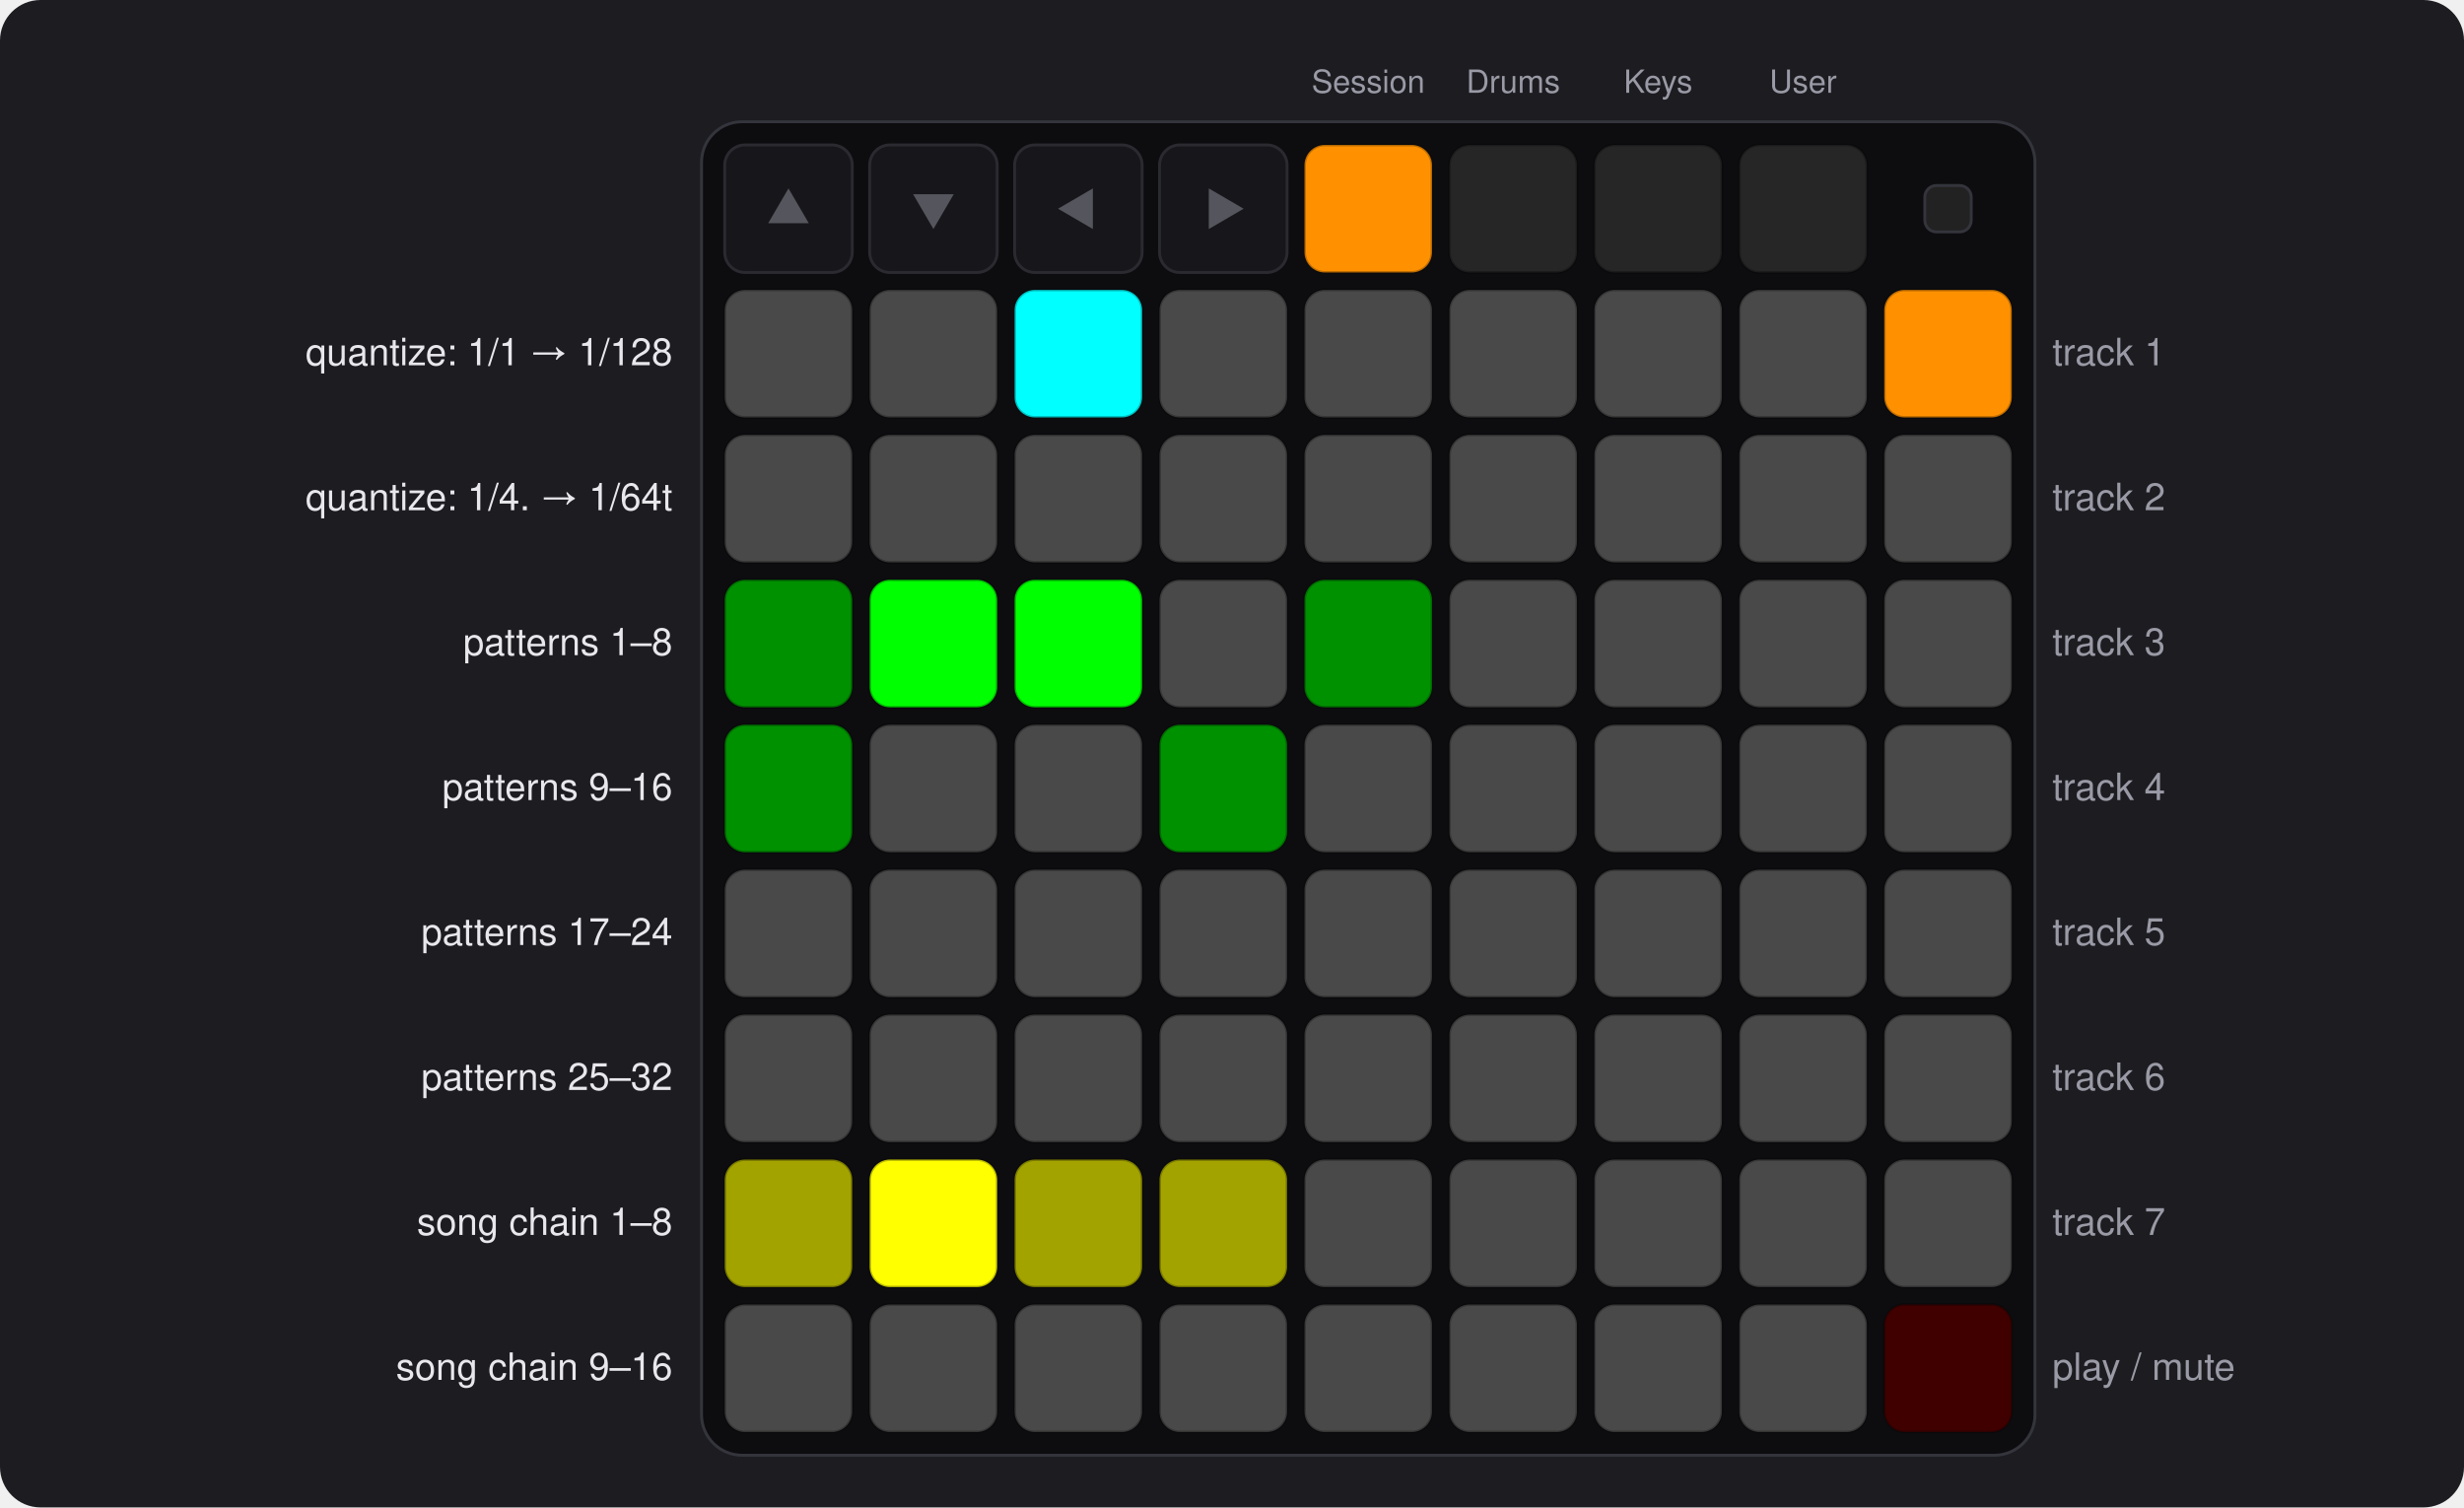
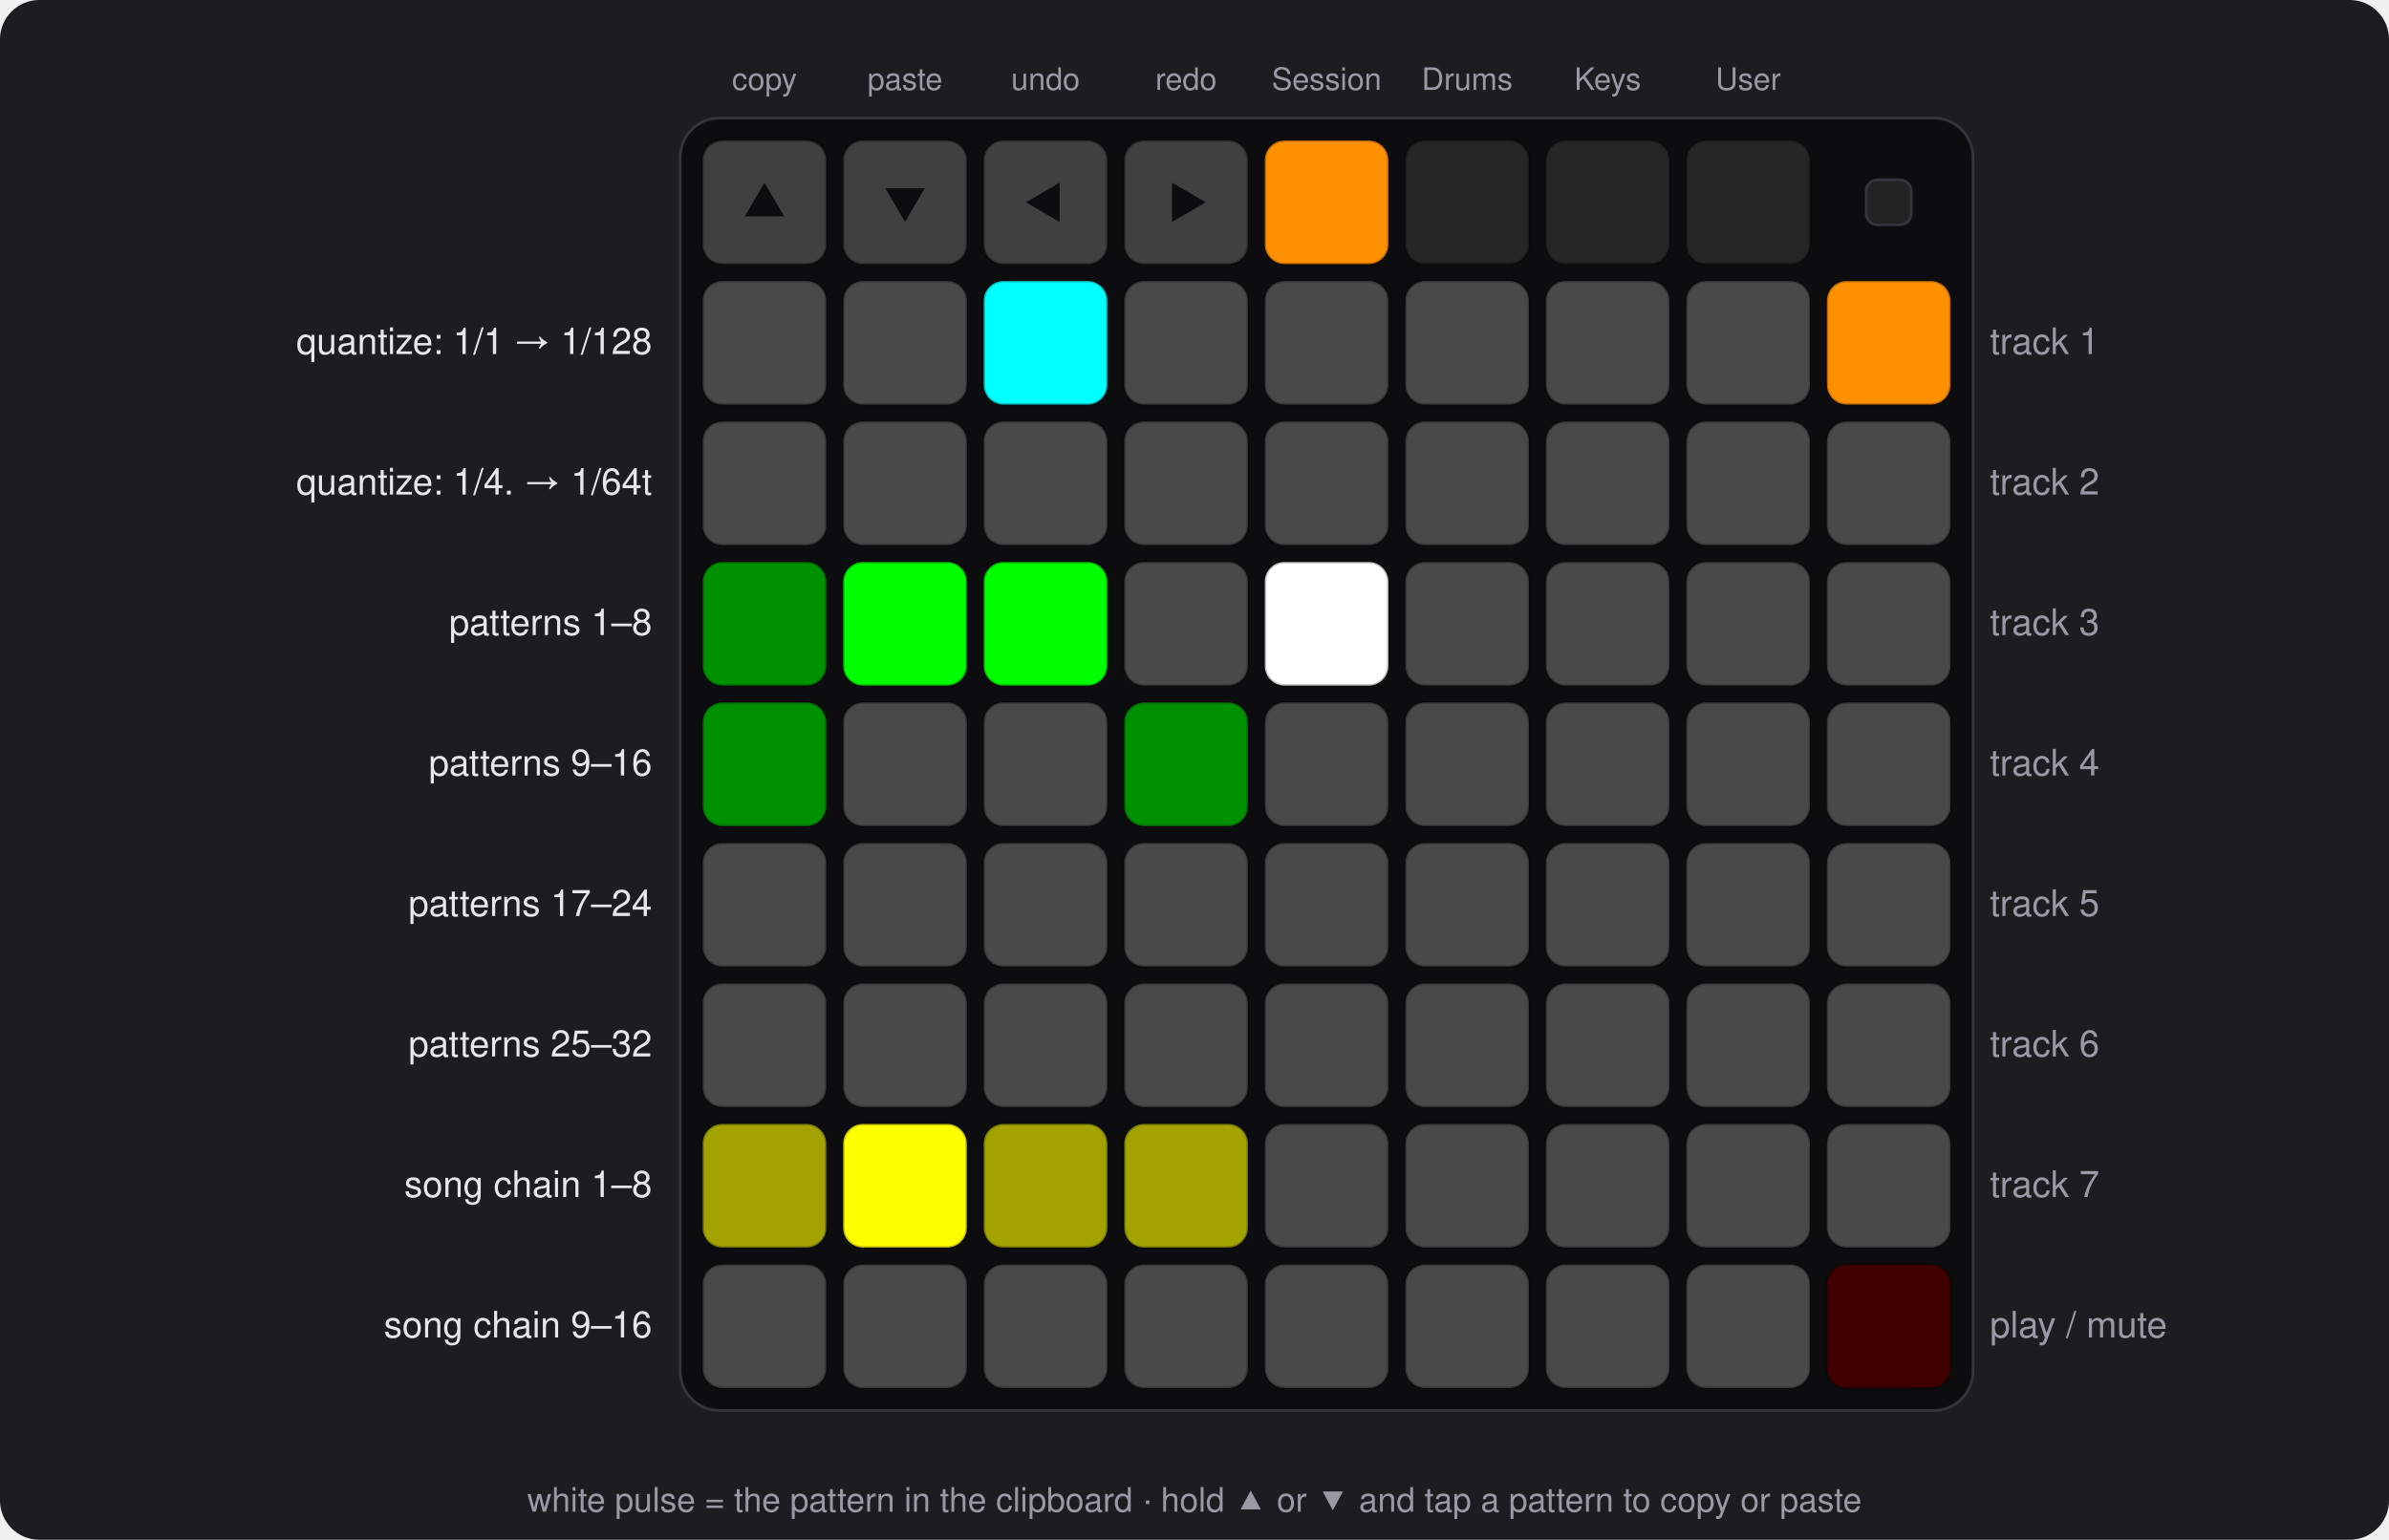
- <svg xmlns="http://www.w3.org/2000/svg" width="850" height="520" viewBox="0 0 850 520" font-family="-apple-system, Segoe UI, Helvetica, Arial, sans-serif">
+ <svg xmlns="http://www.w3.org/2000/svg" width="850" height="548" viewBox="0 0 850 548" font-family="-apple-system, Segoe UI, Helvetica, Arial, sans-serif">
  <rect width="100%" height="100%" rx="14" fill="#1c1c21" />
  <rect x="242" y="42" width="460" height="460" rx="14" fill="#0d0d10" stroke="#34343c" />
  <rect x="250" y="450" width="44" height="44" rx="7" fill="#494949" stroke="#00000040" />
  <rect x="300" y="450" width="44" height="44" rx="7" fill="#494949" stroke="#00000040" />
  <rect x="350" y="450" width="44" height="44" rx="7" fill="#494949" stroke="#00000040" />
  <rect x="400" y="450" width="44" height="44" rx="7" fill="#494949" stroke="#00000040" />
  <rect x="450" y="450" width="44" height="44" rx="7" fill="#494949" stroke="#00000040" />
  <rect x="500" y="450" width="44" height="44" rx="7" fill="#494949" stroke="#00000040" />
  <rect x="550" y="450" width="44" height="44" rx="7" fill="#494949" stroke="#00000040" />
  <rect x="600" y="450" width="44" height="44" rx="7" fill="#494949" stroke="#00000040" />
  <rect x="650" y="450" width="44" height="44" rx="7" fill="#400000" stroke="#00000040" />
  <rect x="250" y="400" width="44" height="44" rx="7" fill="#a3a300" stroke="#00000040" />
  <rect x="300" y="400" width="44" height="44" rx="7" fill="#ffff00" stroke="#00000040" />
  <rect x="350" y="400" width="44" height="44" rx="7" fill="#a3a300" stroke="#00000040" />
  <rect x="400" y="400" width="44" height="44" rx="7" fill="#a3a300" stroke="#00000040" />
  <rect x="450" y="400" width="44" height="44" rx="7" fill="#494949" stroke="#00000040" />
  <rect x="500" y="400" width="44" height="44" rx="7" fill="#494949" stroke="#00000040" />
  <rect x="550" y="400" width="44" height="44" rx="7" fill="#494949" stroke="#00000040" />
  <rect x="600" y="400" width="44" height="44" rx="7" fill="#494949" stroke="#00000040" />
  <rect x="650" y="400" width="44" height="44" rx="7" fill="#494949" stroke="#00000040" />
  <rect x="250" y="350" width="44" height="44" rx="7" fill="#494949" stroke="#00000040" />
  <rect x="300" y="350" width="44" height="44" rx="7" fill="#494949" stroke="#00000040" />
  <rect x="350" y="350" width="44" height="44" rx="7" fill="#494949" stroke="#00000040" />
  <rect x="400" y="350" width="44" height="44" rx="7" fill="#494949" stroke="#00000040" />
  <rect x="450" y="350" width="44" height="44" rx="7" fill="#494949" stroke="#00000040" />
  <rect x="500" y="350" width="44" height="44" rx="7" fill="#494949" stroke="#00000040" />
  <rect x="550" y="350" width="44" height="44" rx="7" fill="#494949" stroke="#00000040" />
  <rect x="600" y="350" width="44" height="44" rx="7" fill="#494949" stroke="#00000040" />
  <rect x="650" y="350" width="44" height="44" rx="7" fill="#494949" stroke="#00000040" />
  <rect x="250" y="300" width="44" height="44" rx="7" fill="#494949" stroke="#00000040" />
  <rect x="300" y="300" width="44" height="44" rx="7" fill="#494949" stroke="#00000040" />
  <rect x="350" y="300" width="44" height="44" rx="7" fill="#494949" stroke="#00000040" />
  <rect x="400" y="300" width="44" height="44" rx="7" fill="#494949" stroke="#00000040" />
  <rect x="450" y="300" width="44" height="44" rx="7" fill="#494949" stroke="#00000040" />
  <rect x="500" y="300" width="44" height="44" rx="7" fill="#494949" stroke="#00000040" />
  <rect x="550" y="300" width="44" height="44" rx="7" fill="#494949" stroke="#00000040" />
  <rect x="600" y="300" width="44" height="44" rx="7" fill="#494949" stroke="#00000040" />
  <rect x="650" y="300" width="44" height="44" rx="7" fill="#494949" stroke="#00000040" />
  <rect x="250" y="250" width="44" height="44" rx="7" fill="#009100" stroke="#00000040" />
  <rect x="300" y="250" width="44" height="44" rx="7" fill="#494949" stroke="#00000040" />
  <rect x="350" y="250" width="44" height="44" rx="7" fill="#494949" stroke="#00000040" />
  <rect x="400" y="250" width="44" height="44" rx="7" fill="#009100" stroke="#00000040" />
  <rect x="450" y="250" width="44" height="44" rx="7" fill="#494949" stroke="#00000040" />
  <rect x="500" y="250" width="44" height="44" rx="7" fill="#494949" stroke="#00000040" />
  <rect x="550" y="250" width="44" height="44" rx="7" fill="#494949" stroke="#00000040" />
  <rect x="600" y="250" width="44" height="44" rx="7" fill="#494949" stroke="#00000040" />
  <rect x="650" y="250" width="44" height="44" rx="7" fill="#494949" stroke="#00000040" />
  <rect x="250" y="200" width="44" height="44" rx="7" fill="#009100" stroke="#00000040" />
  <rect x="300" y="200" width="44" height="44" rx="7" fill="#00ff00" stroke="#00000040" />
  <rect x="350" y="200" width="44" height="44" rx="7" fill="#00ff00" stroke="#00000040" />
  <rect x="400" y="200" width="44" height="44" rx="7" fill="#494949" stroke="#00000040" />
-   <rect x="450" y="200" width="44" height="44" rx="7" fill="#009100" stroke="#00000040" />
+   <rect x="450" y="200" width="44" height="44" rx="7" fill="#ffffff" stroke="#00000040" />
  <rect x="500" y="200" width="44" height="44" rx="7" fill="#494949" stroke="#00000040" />
  <rect x="550" y="200" width="44" height="44" rx="7" fill="#494949" stroke="#00000040" />
  <rect x="600" y="200" width="44" height="44" rx="7" fill="#494949" stroke="#00000040" />
  <rect x="650" y="200" width="44" height="44" rx="7" fill="#494949" stroke="#00000040" />
  <rect x="250" y="150" width="44" height="44" rx="7" fill="#494949" stroke="#00000040" />
  <rect x="300" y="150" width="44" height="44" rx="7" fill="#494949" stroke="#00000040" />
  <rect x="350" y="150" width="44" height="44" rx="7" fill="#494949" stroke="#00000040" />
  <rect x="400" y="150" width="44" height="44" rx="7" fill="#494949" stroke="#00000040" />
  <rect x="450" y="150" width="44" height="44" rx="7" fill="#494949" stroke="#00000040" />
  <rect x="500" y="150" width="44" height="44" rx="7" fill="#494949" stroke="#00000040" />
  <rect x="550" y="150" width="44" height="44" rx="7" fill="#494949" stroke="#00000040" />
  <rect x="600" y="150" width="44" height="44" rx="7" fill="#494949" stroke="#00000040" />
  <rect x="650" y="150" width="44" height="44" rx="7" fill="#494949" stroke="#00000040" />
  <rect x="250" y="100" width="44" height="44" rx="7" fill="#494949" stroke="#00000040" />
  <rect x="300" y="100" width="44" height="44" rx="7" fill="#494949" stroke="#00000040" />
  <rect x="350" y="100" width="44" height="44" rx="7" fill="#00ffff" stroke="#00000040" />
  <rect x="400" y="100" width="44" height="44" rx="7" fill="#494949" stroke="#00000040" />
  <rect x="450" y="100" width="44" height="44" rx="7" fill="#494949" stroke="#00000040" />
  <rect x="500" y="100" width="44" height="44" rx="7" fill="#494949" stroke="#00000040" />
  <rect x="550" y="100" width="44" height="44" rx="7" fill="#494949" stroke="#00000040" />
  <rect x="600" y="100" width="44" height="44" rx="7" fill="#494949" stroke="#00000040" />
  <rect x="650" y="100" width="44" height="44" rx="7" fill="#ff9100" stroke="#00000040" />
-   <rect x="250" y="50" width="44" height="44" rx="7" fill="#17171b" stroke="#2a2a30" />
-   <rect x="300" y="50" width="44" height="44" rx="7" fill="#17171b" stroke="#2a2a30" />
-   <rect x="350" y="50" width="44" height="44" rx="7" fill="#17171b" stroke="#2a2a30" />
-   <rect x="400" y="50" width="44" height="44" rx="7" fill="#17171b" stroke="#2a2a30" />
+   <rect x="250" y="50" width="44" height="44" rx="7" fill="#404040" stroke="#00000040" />
+   <rect x="300" y="50" width="44" height="44" rx="7" fill="#404040" stroke="#00000040" />
+   <rect x="350" y="50" width="44" height="44" rx="7" fill="#404040" stroke="#00000040" />
+   <rect x="400" y="50" width="44" height="44" rx="7" fill="#404040" stroke="#00000040" />
  <rect x="450" y="50" width="44" height="44" rx="7" fill="#ff9100" stroke="#00000040" />
  <rect x="500" y="50" width="44" height="44" rx="7" fill="#262626" stroke="#00000040" />
  <rect x="550" y="50" width="44" height="44" rx="7" fill="#262626" stroke="#00000040" />
  <rect x="600" y="50" width="44" height="44" rx="7" fill="#262626" stroke="#00000040" />
  <rect x="664" y="64" width="16" height="16" rx="4" fill="#222" stroke="#34343c" />
-   <polygon points="272,65 279,77 265,77" fill="#55555e" />
-   <polygon points="322,79 329,67 315,67" fill="#55555e" />
-   <polygon points="365,72 377,65 377,79" fill="#55555e" />
-   <polygon points="429,72 417,65 417,79" fill="#55555e" />
+   <polygon points="272,65 279,77 265,77" fill="#0d0d10" />
+   <polygon points="322,79 329,67 315,67" fill="#0d0d10" />
+   <polygon points="365,72 377,65 377,79" fill="#0d0d10" />
+   <polygon points="429,72 417,65 417,79" fill="#0d0d10" />
  <text x="232" y="226" fill="#e8e8ec" font-size="13" text-anchor="end">patterns 1–8</text>
  <text x="232" y="176" fill="#e8e8ec" font-size="13" text-anchor="end">quantize: 1/4. → 1/64t</text>
  <text x="232" y="126" fill="#e8e8ec" font-size="13" text-anchor="end">quantize: 1/1 → 1/128</text>
  <text x="232" y="376" fill="#e8e8ec" font-size="13" text-anchor="end">patterns 25–32</text>
  <text x="232" y="476" fill="#e8e8ec" font-size="13" text-anchor="end">song chain 9–16</text>
  <text x="232" y="326" fill="#e8e8ec" font-size="13" text-anchor="end">patterns 17–24</text>
  <text x="232" y="276" fill="#e8e8ec" font-size="13" text-anchor="end">patterns 9–16</text>
  <text x="232" y="426" fill="#e8e8ec" font-size="13" text-anchor="end">song chain 1–8</text>
  <text x="708" y="226" fill="#9a9aa6" font-size="13" text-anchor="start">track 3</text>
  <text x="708" y="176" fill="#9a9aa6" font-size="13" text-anchor="start">track 2</text>
  <text x="708" y="126" fill="#9a9aa6" font-size="13" text-anchor="start">track 1</text>
  <text x="708" y="376" fill="#9a9aa6" font-size="13" text-anchor="start">track 6</text>
  <text x="708" y="476" fill="#9a9aa6" font-size="13" text-anchor="start">play / mute</text>
  <text x="708" y="326" fill="#9a9aa6" font-size="13" text-anchor="start">track 5</text>
  <text x="708" y="276" fill="#9a9aa6" font-size="13" text-anchor="start">track 4</text>
  <text x="708" y="426" fill="#9a9aa6" font-size="13" text-anchor="start">track 7</text>
+   <text x="272" y="32" fill="#9a9aa6" font-size="11" text-anchor="middle">copy</text>
+   <text x="322" y="32" fill="#9a9aa6" font-size="11" text-anchor="middle">paste</text>
+   <text x="372" y="32" fill="#9a9aa6" font-size="11" text-anchor="middle">undo</text>
+   <text x="422" y="32" fill="#9a9aa6" font-size="11" text-anchor="middle">redo</text>
  <text x="472" y="32" fill="#9a9aa6" font-size="11" text-anchor="middle">Session</text>
  <text x="522" y="32" fill="#9a9aa6" font-size="11" text-anchor="middle">Drums</text>
  <text x="572" y="32" fill="#9a9aa6" font-size="11" text-anchor="middle">Keys</text>
  <text x="622" y="32" fill="#9a9aa6" font-size="11" text-anchor="middle">User</text>
+   <text x="425" y="538" fill="#9a9aa6" font-size="12" text-anchor="middle">white pulse = the pattern in the clipboard · hold ▲ or ▼ and tap a pattern to copy or paste</text>
</svg>
